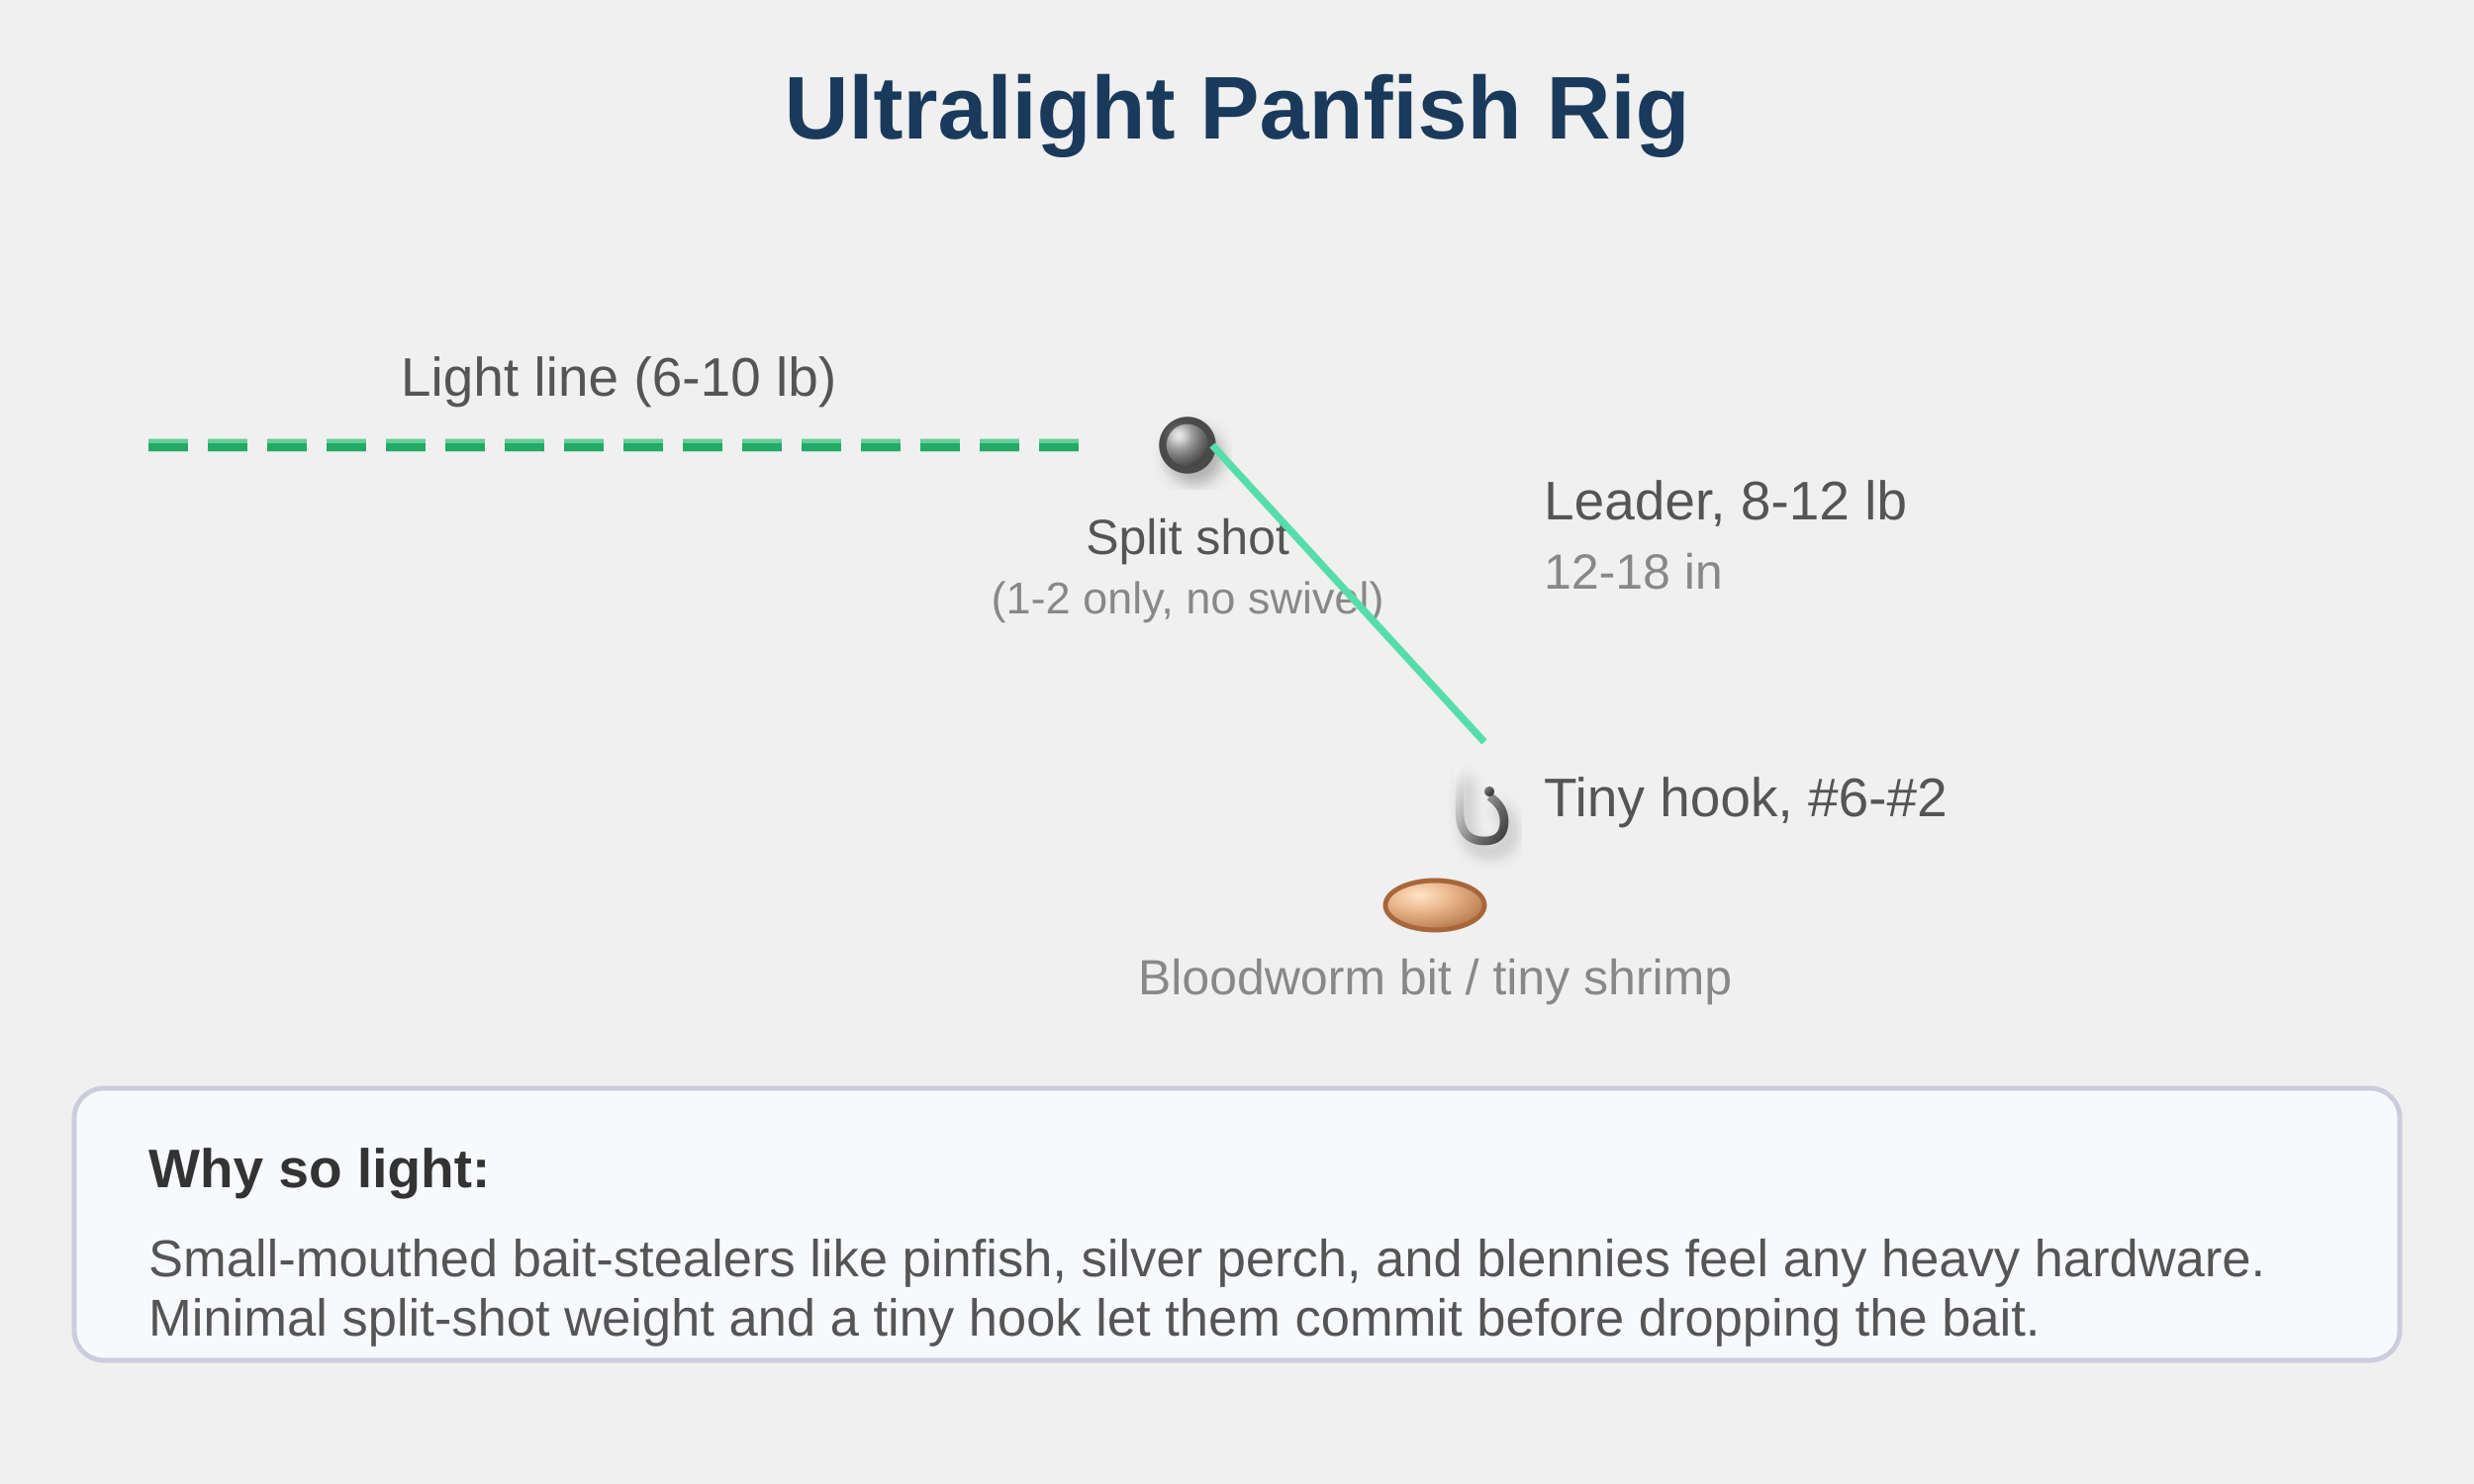
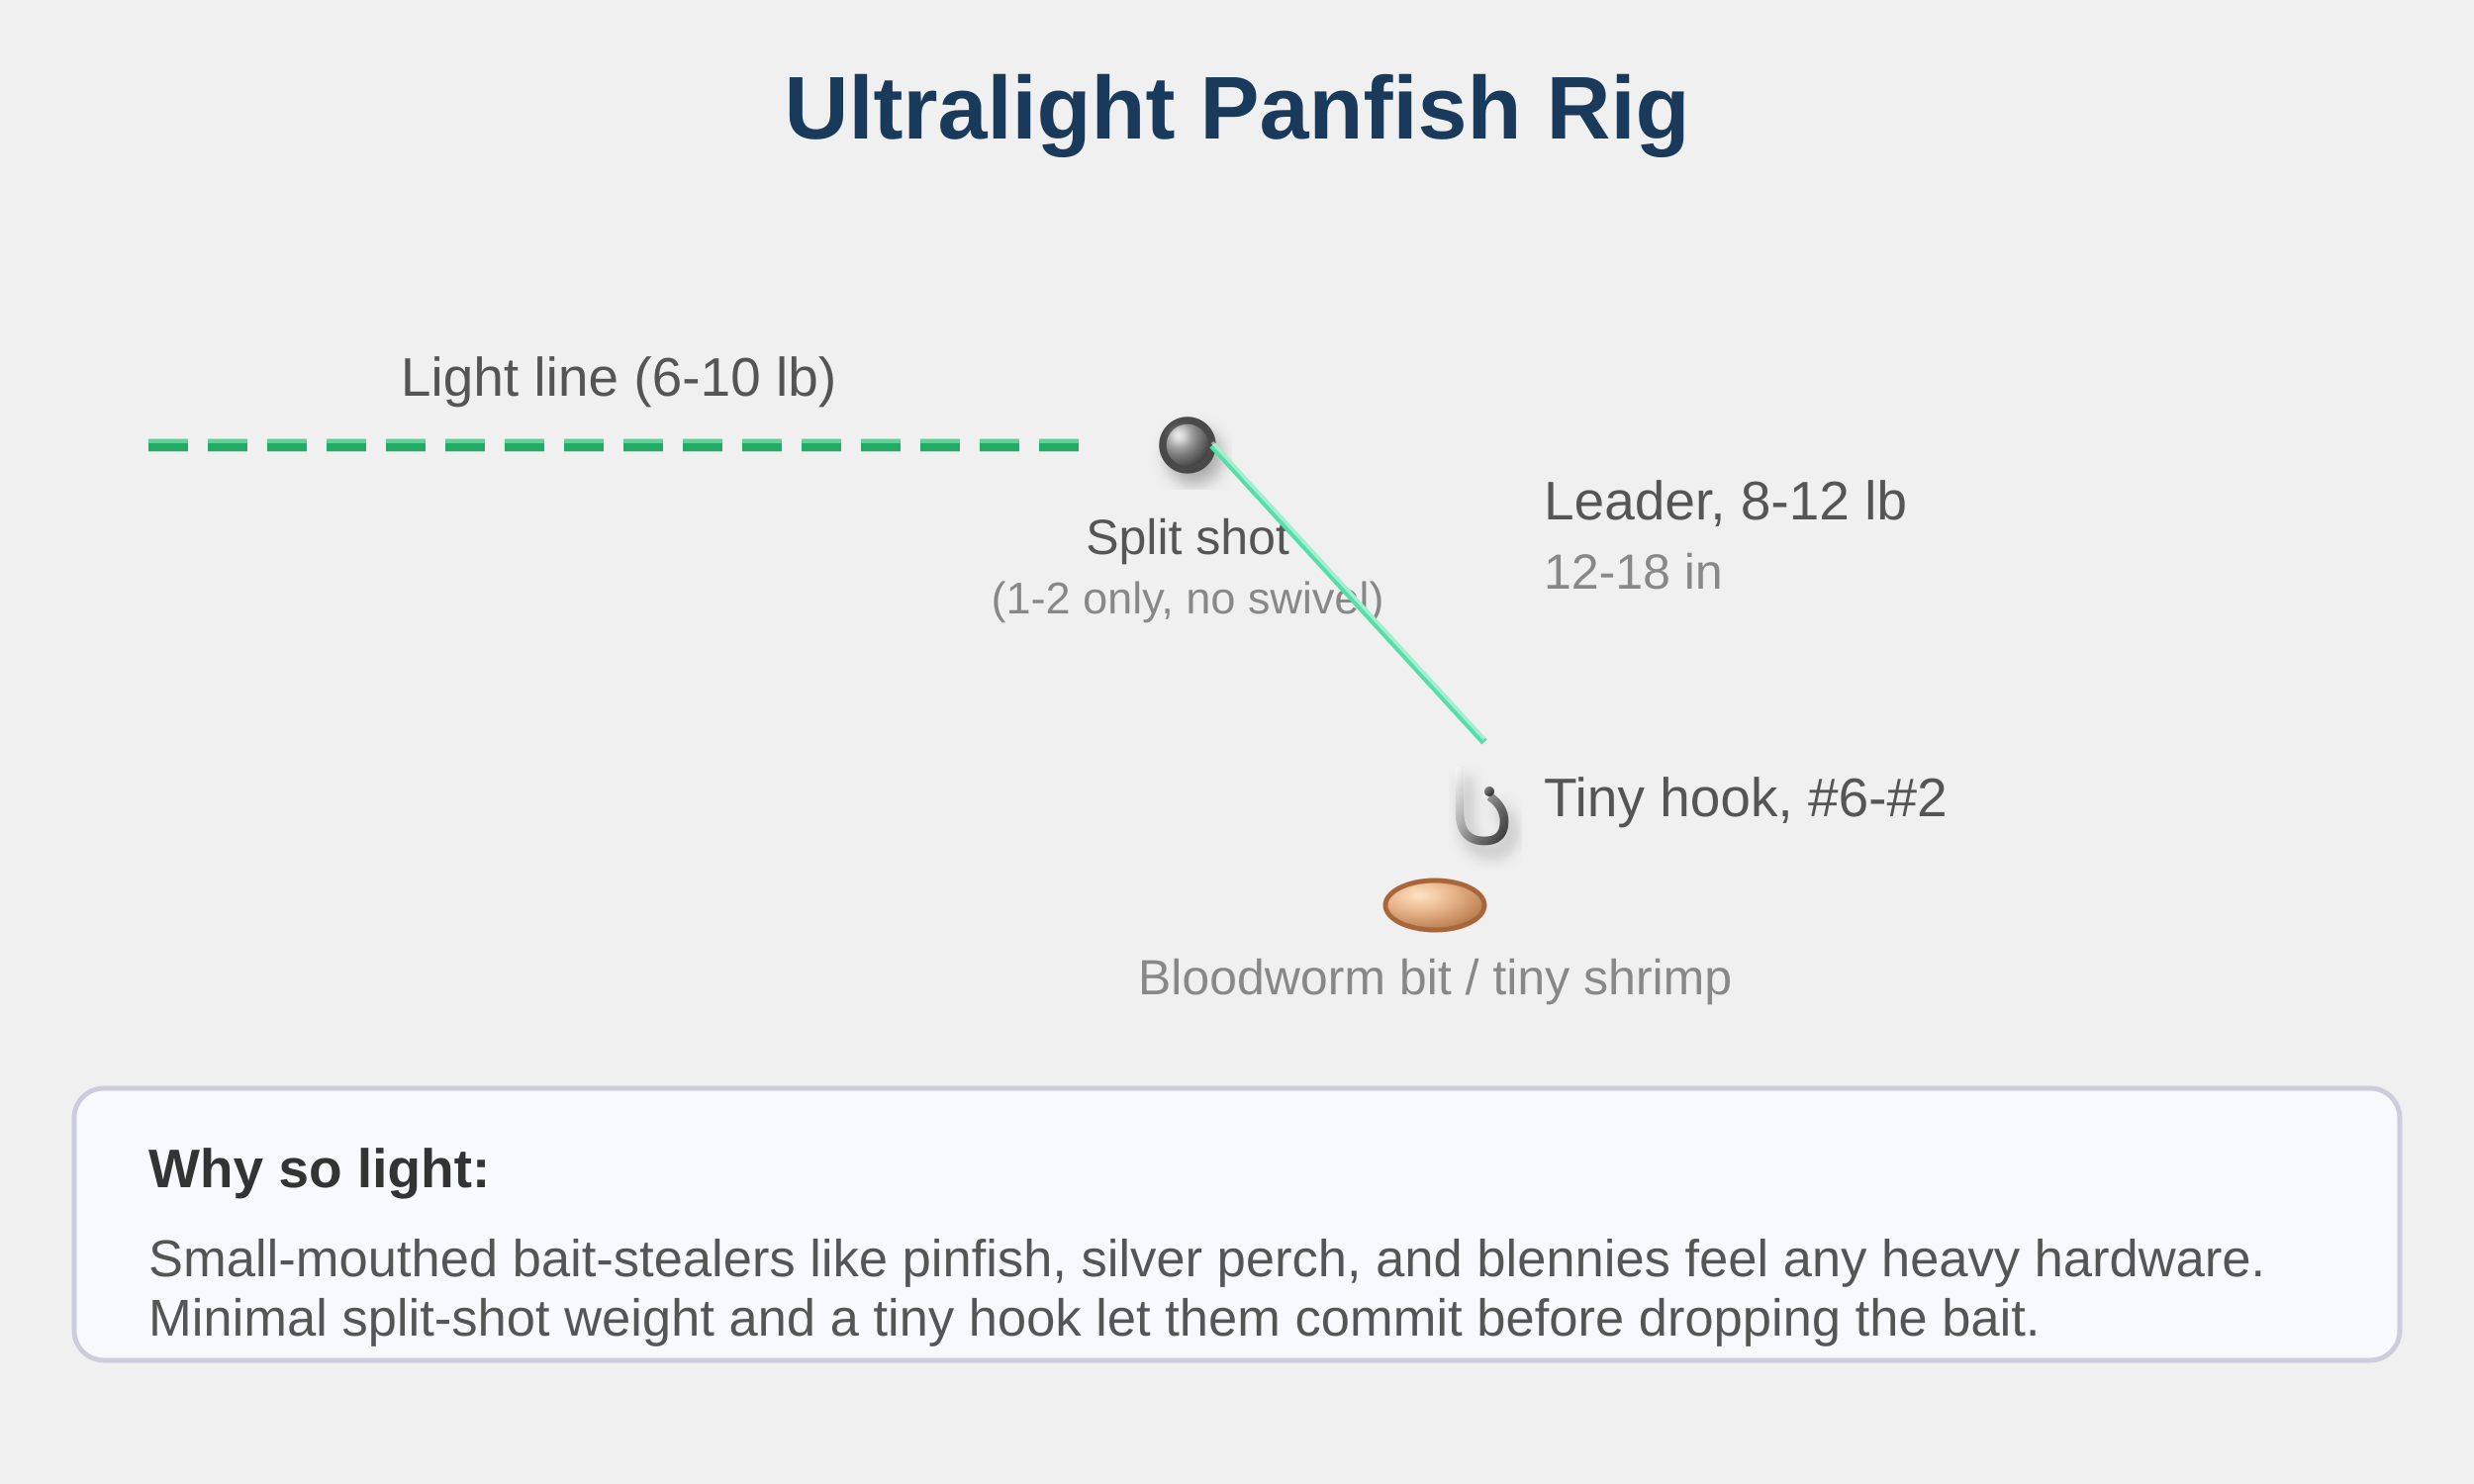
<svg xmlns="http://www.w3.org/2000/svg" viewBox="0 0 500 300" font-family="Arial, sans-serif">
  <defs>
    <radialGradient id="baitGrad" cx="35%" cy="30%" r="75%">
      <stop offset="0%" stop-color="#ffe4c4" />
      <stop offset="45%" stop-color="#e8b48a" />
      <stop offset="100%" stop-color="#b5794a" />
    </radialGradient>
    <filter id="glossBlur" x="-60%" y="-60%" width="220%" height="220%">
      <feGaussianBlur stdDeviation="1.1" />
    </filter>
  </defs>
  <defs>
    <linearGradient id="steelGrad" x1="0%" y1="0%" x2="100%" y2="100%">
      <stop offset="0%" stop-color="#f2f2f2" />
      <stop offset="35%" stop-color="#b8b8b8" />
      <stop offset="70%" stop-color="#6e6e6e" />
      <stop offset="100%" stop-color="#3d3d3d" />
    </linearGradient>
    <linearGradient id="steelGradDark" x1="0%" y1="0%" x2="100%" y2="100%">
      <stop offset="0%" stop-color="#9a9a9a" />
      <stop offset="45%" stop-color="#5c5c5c" />
      <stop offset="100%" stop-color="#242424" />
    </linearGradient>
    <radialGradient id="leadGrad" cx="32%" cy="30%" r="75%">
      <stop offset="0%" stop-color="#e2e2e2" />
      <stop offset="35%" stop-color="#9a9a9a" />
      <stop offset="75%" stop-color="#5c5c5c" />
      <stop offset="100%" stop-color="#333333" />
    </radialGradient>
    <filter id="softShadow" x="-40%" y="-40%" width="180%" height="180%">
      <feDropShadow dx="1.4" dy="2.2" stdDeviation="1.6" flood-color="#000000" flood-opacity="0.28" />
    </filter>
  </defs>
  <text x="250" y="28" text-anchor="middle" font-size="18" font-weight="bold" fill="#1a3a5c">Ultralight Panfish Rig</text>
  <line x1="30" y1="90" x2="220" y2="90" stroke="#2a6" stroke-width="2.5" stroke-dasharray="8,4" />
  <line x1="30" y1="89.2" x2="220" y2="89.2" stroke="#8fe6b8" stroke-width="0.80" stroke-dasharray="8,4" opacity="0.6" />
  <text x="125" y="80" text-anchor="middle" font-size="11" fill="#555">Light line (6-10 lb)</text>
  <circle cx="240" cy="90" r="5" fill="url(#leadGrad)" stroke="#4a4a4a" stroke-width="1.5" filter="url(#softShadow)" />
  <ellipse cx="238.4" cy="88.2" rx="1.6" ry="1.6" fill="#ffffff" opacity="0.5" filter="url(#glossBlur)" />
  <text x="240" y="112" text-anchor="middle" font-size="10" fill="#555">Split shot</text>
  <text x="240" y="124" text-anchor="middle" font-size="9" fill="#888">(1-2 only, no swivel)</text>
  <line x1="245" y1="90" x2="300" y2="150" stroke="#5da" stroke-width="1.5" />
+   <line x1="245" y1="89.4" x2="300" y2="149.4" stroke="#e8fbf3" stroke-width="0.70" opacity="0.55" />
  <text x="312" y="105" font-size="11" fill="#555">Leader, 8-12 lb</text>
  <text x="312" y="119" font-size="10" fill="#888">12-18 in</text>
  <g transform="translate(292, 155)">
    <path d="M3 0 L3 9 Q3 15 8 15 Q12 15 12 11 Q12 8 9 6" fill="none" stroke="url(#steelGrad)" stroke-width="1.75" filter="url(#softShadow)" />
    <circle cx="9" cy="5" r="1" fill="url(#steelGradDark)" />
    <text x="20" y="10" font-size="11" fill="#555">Tiny hook, #6-#2</text>
  </g>
  <g transform="translate(280, 175)">
    <ellipse cx="10" cy="8" rx="10" ry="5" fill="url(#baitGrad)" stroke="#a8663a" stroke-width="1" />
    <text x="10" y="26" text-anchor="middle" font-size="10" fill="#888">Bloodworm bit / tiny shrimp</text>
  </g>
  <rect x="15" y="220" width="470" height="55" rx="6" fill="#f7f9fc" stroke="#ccd" stroke-width="1" />
  <text x="30" y="240" font-size="11" fill="#333" font-weight="bold">Why so light:</text>
  <text x="30" y="258" font-size="10.5" fill="#555">Small-mouthed bait-stealers like pinfish, silver perch, and blennies feel any heavy hardware.</text>
  <text x="30" y="270" font-size="10.5" fill="#555">Minimal split-shot weight and a tiny hook let them commit before dropping the bait.</text>
</svg>
